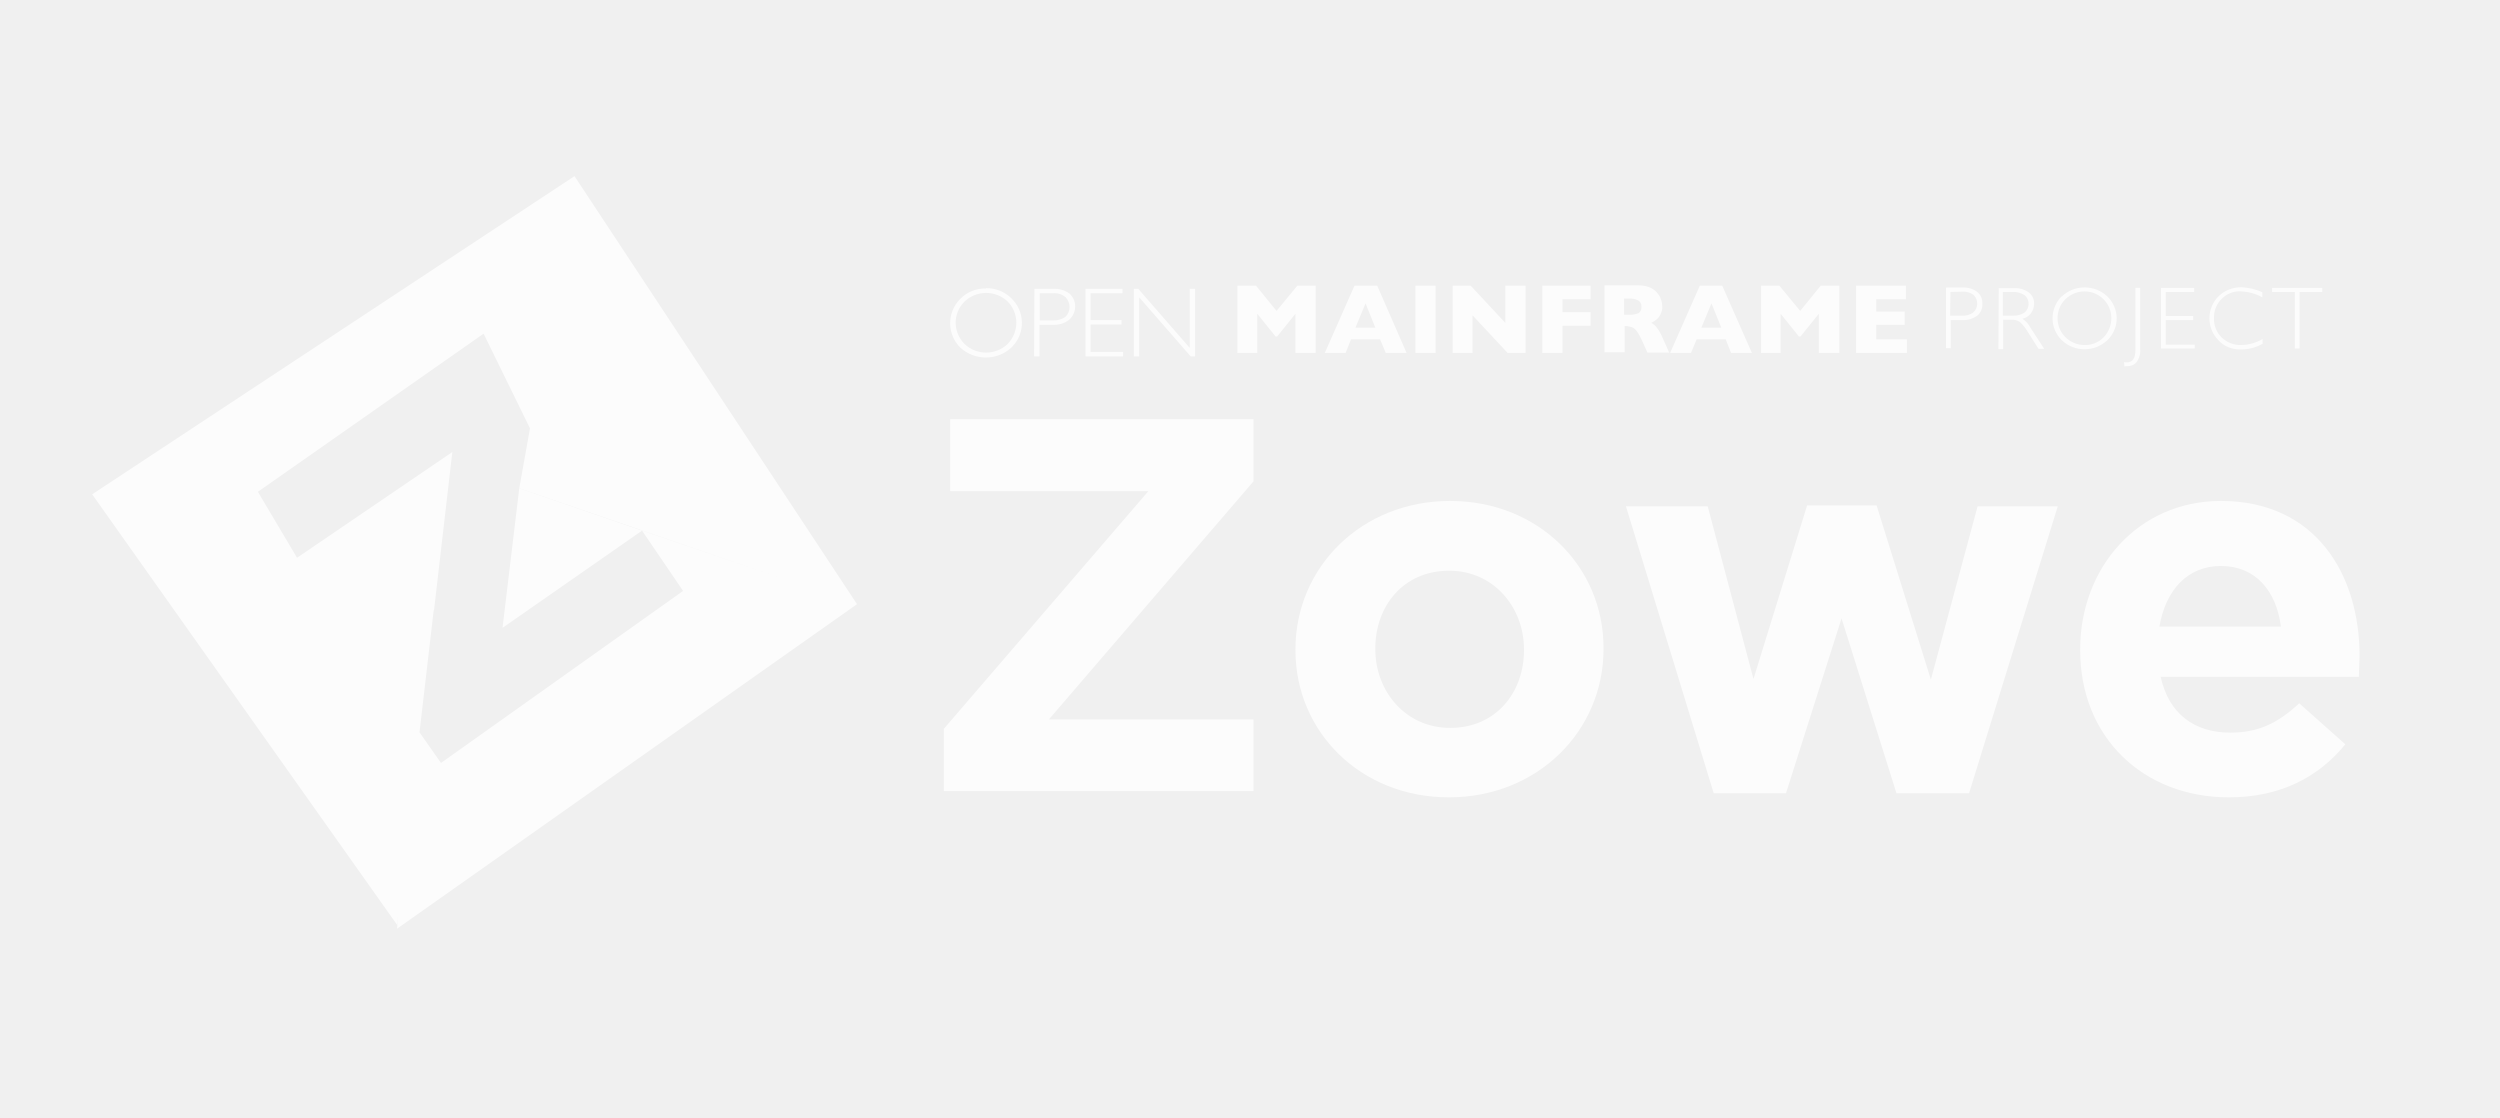
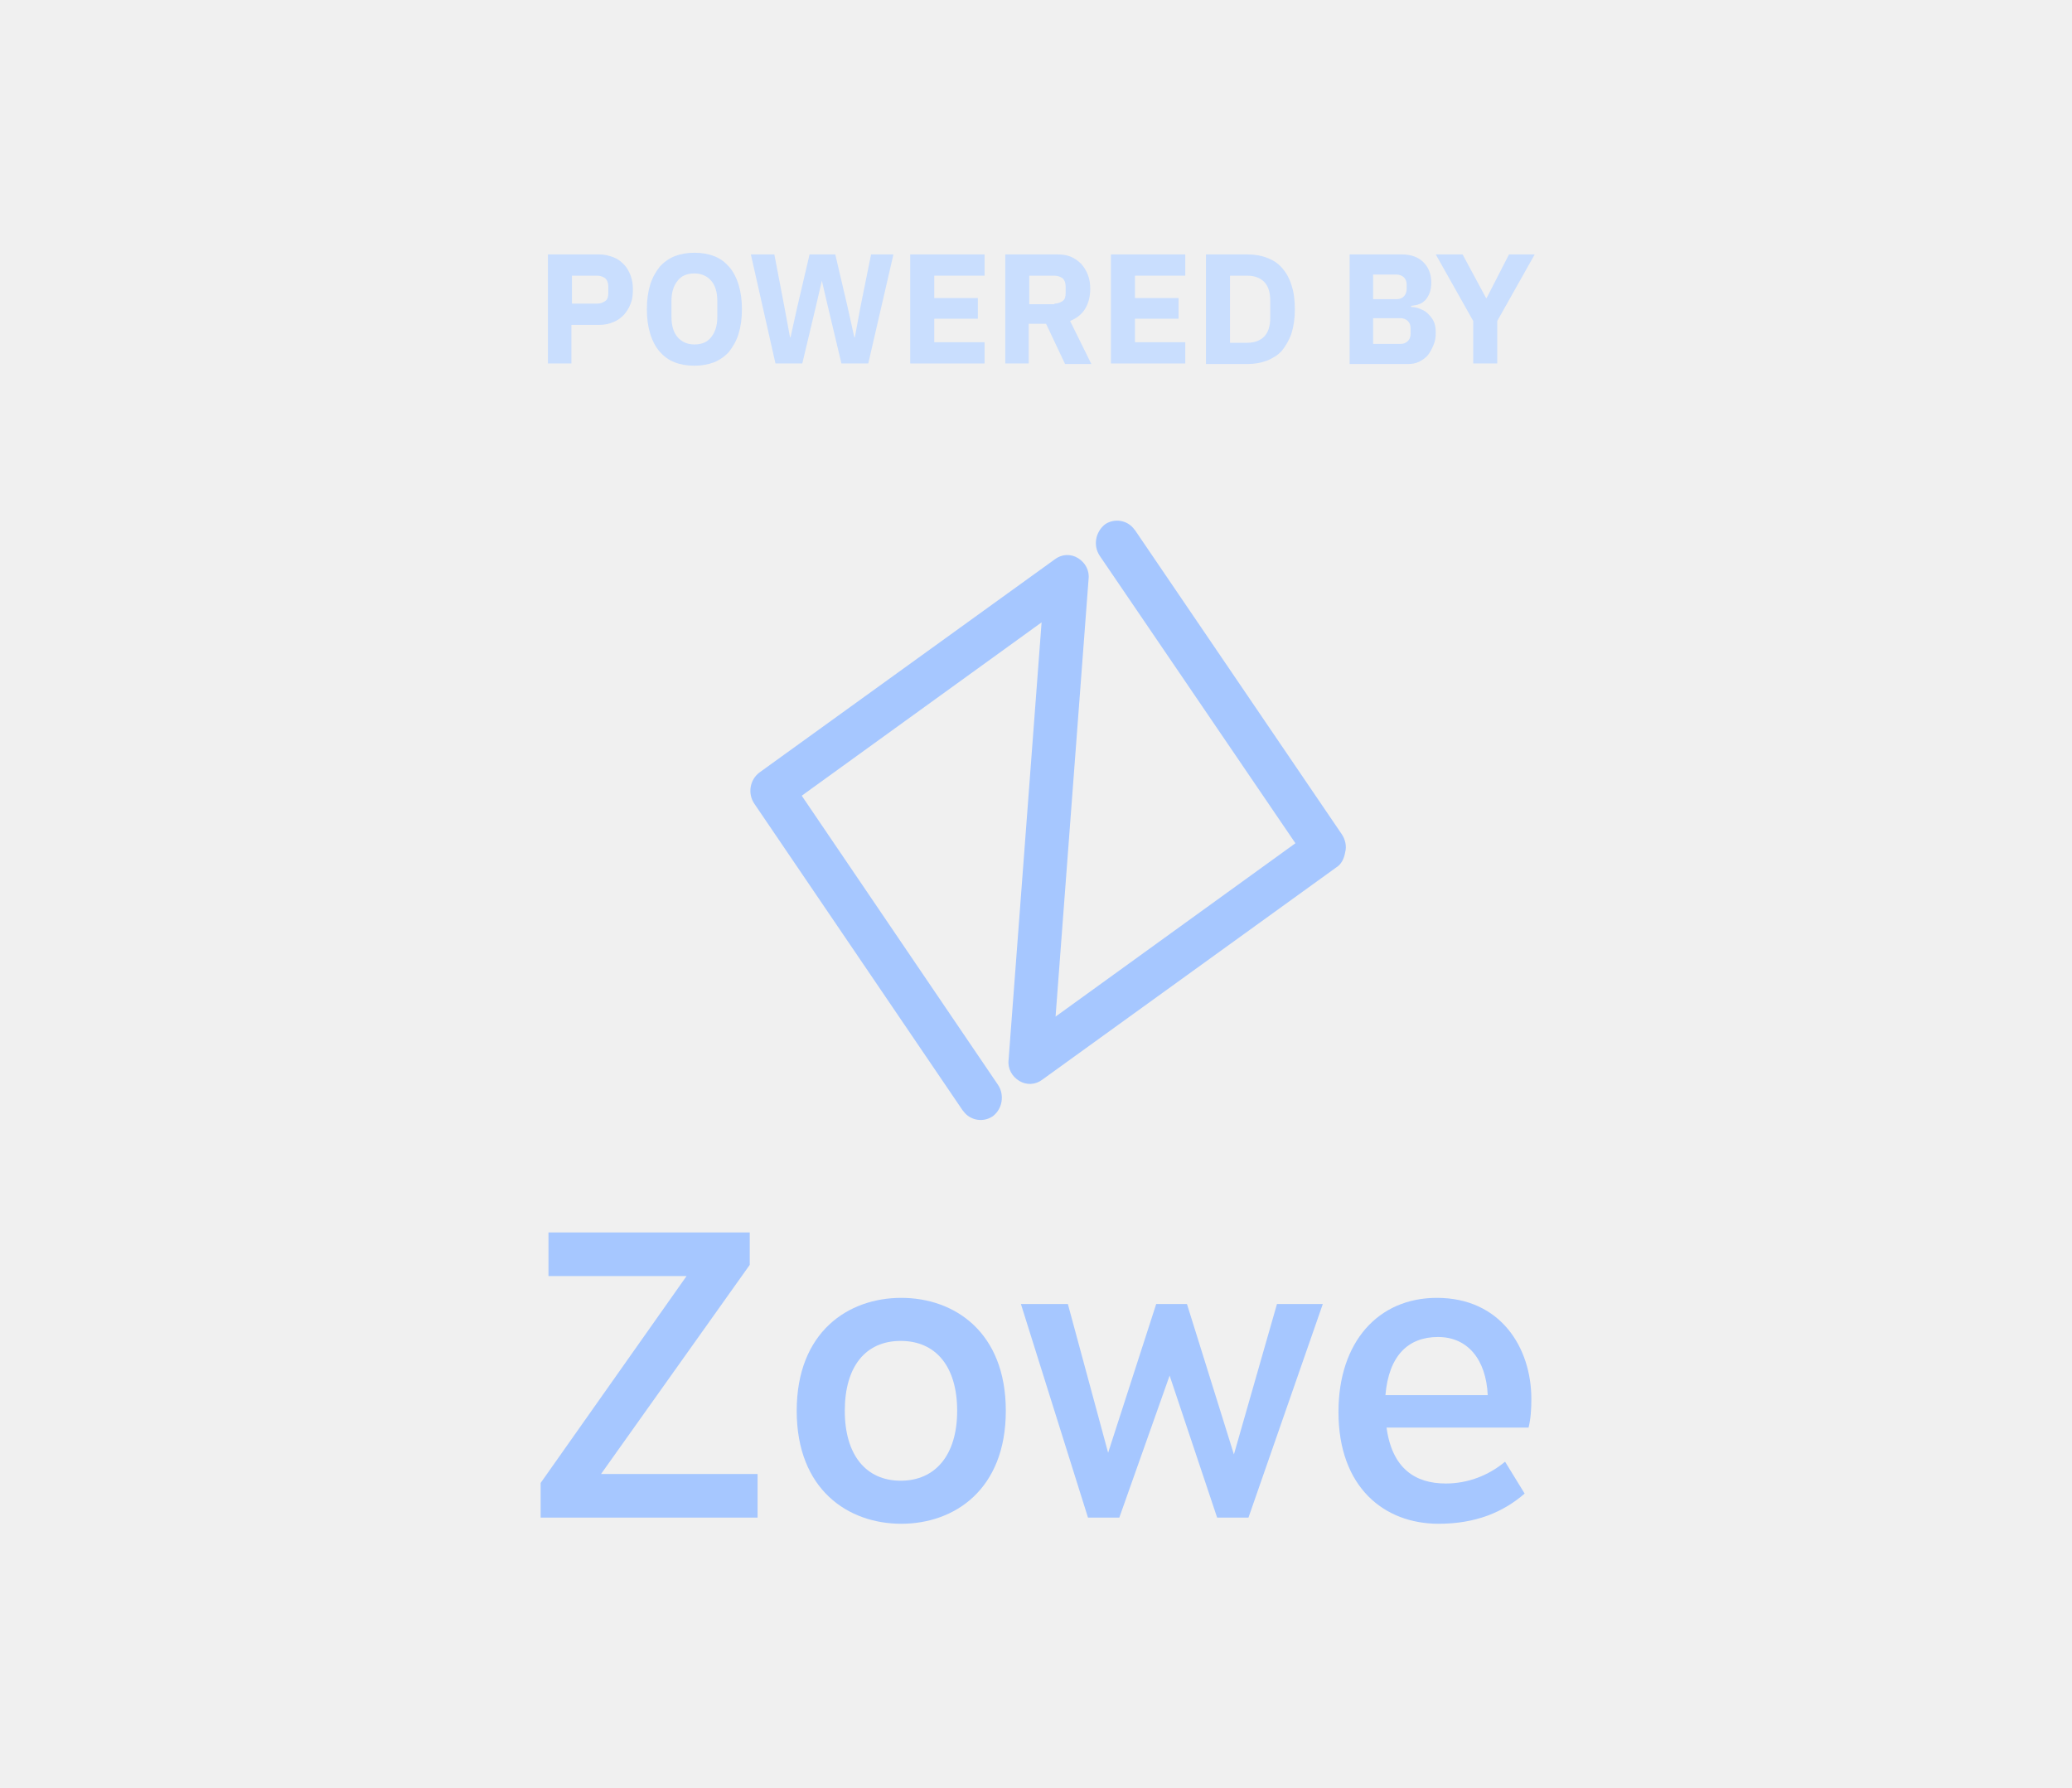
- <svg xmlns="http://www.w3.org/2000/svg" version="1.1" id="Layer_1" x="0px" y="0px" viewBox="0 0 792 353.9" style="enable-background:new 0 0 792 353.9;" xml:space="preserve">
+ <svg xmlns="http://www.w3.org/2000/svg" version="1.1" id="Layer_1" x="0px" y="0px" viewBox="0 0 370.6 319.7" style="enable-background:new 0 0 370.6 319.7;" xml:space="preserve">
  <style type="text/css">
- 	.st0{opacity:0.8;fill:none;}
- 	.st1{opacity:0.8;fill:#FFFFFF;}
+ 	.st0{fill:#001140;fill-opacity:0;}
+ 	.st1{fill:#A6C7FF;}
+ 	.st2{enable-background:new    ;}
+ 	.st3{fill:#C9DEFE;}
</style>
-   <path class="st0" d="M519.2,99.2c0.6-0.4,0.9-1.2,0.9-1.9v-0.1c0.1-0.8-0.3-1.6-1-2c-1-0.5-2.1-0.7-3.1-0.6h-1.3v5.1h1.4  C517.1,99.8,518.2,99.6,519.2,99.2z" />
-   <path class="st0" d="M641.5,99c1.5-1.3,1.7-3.6,0.4-5.1l-0.4-0.4c-1.1-0.7-2.4-1.1-3.8-1h-3.1v7.5h3.2  C639,100.1,640.3,99.7,641.5,99z" />
-   <path class="st0" d="M625.1,99.1c1.6-1.4,1.7-3.9,0.3-5.4c0,0,0,0,0,0c0,0,0,0,0,0l-0.2-0.2c-1-0.7-2.3-1.1-3.5-1l-3.8,0.1v7.7h3.6  C622.8,100.2,624.1,99.9,625.1,99.1z" />
-   <path class="st0" d="M459.1,180.8c-14.6,0-23.4,11.3-23.4,24.6v0.3c0,13.3,9.6,24.9,23.7,24.9c14.6,0,23.4-11.3,23.4-24.6v-0.3  C482.8,192.4,473.2,180.8,459.1,180.8z" />
-   <polygon class="st0" points="542.2,96.1 539,103.8 545.3,103.8 " />
-   <path class="st0" d="M337.5,100.4c1.8-1.6,1.9-4.4,0.2-6.1c-0.1-0.1-0.1-0.2-0.2-0.2c-1.1-0.8-2.5-1.3-3.8-1.2h-4.3v8.7h4  C334.9,101.6,336.3,101.2,337.5,100.4z" />
-   <path class="st0" d="M703.6,179.3c-10.6,0-17.5,7.6-19.5,19.2h38.5C721.1,187,714.4,179.3,703.6,179.3z" />
-   <polygon class="st0" points="432.6,96.1 429.5,103.8 435.8,103.8 " />
-   <path class="st0" d="M305.6,109c3.8,3.6,9.8,3.6,13.6,0c3.7-3.7,3.7-9.7,0-13.5c-3.8-3.6-9.8-3.6-13.6,0  C301.8,99.2,301.8,105.2,305.6,109C305.5,109,305.5,109,305.6,109L305.6,109z" />
-   <path class="st0" d="M666.4,106.9c3.3-3.3,3.3-8.7,0-12.1c-3.4-3.3-8.8-3.3-12.1,0c-3.3,3.3-3.3,8.7,0,12c0,0,0,0,0,0  c1.6,1.6,3.8,2.5,6.1,2.4v0C662.6,109.4,664.8,108.5,666.4,106.9z" />
-   <polygon class="st1" points="203.4,168.1 203.4,168.1 203.4,168.1 " />
-   <path class="st1" d="M617.9,101.4h3.7c1.7,0.1,3.4-0.4,4.8-1.4c1.1-0.9,1.7-2.3,1.6-3.8c0.1-1.4-0.5-2.8-1.6-3.7  c-1.3-1-3-1.5-4.6-1.4h-5.3v19.2h1.5V101.4z M617.9,92.5l3.8-0.1c1.3-0.1,2.5,0.3,3.5,1l0.2,0.2c0,0,0,0,0,0c1.4,1.6,1.3,4-0.3,5.4  c0,0,0,0,0,0c-1.1,0.8-2.4,1.1-3.7,1h-3.6L617.9,92.5z" />
-   <path class="st1" d="M634.5,101.3h2.7c1-0.1,1.9,0.2,2.7,0.7c1,0.9,1.9,2.1,2.6,3.3l3.3,5.2h1.8l-4.3-6.6c-0.6-1.2-1.5-2.2-2.6-2.9  c2.1-0.5,3.7-2.4,3.7-4.7c0.1-1.4-0.5-2.7-1.6-3.6c-1.4-1-3-1.5-4.7-1.4h-4.9l-0.1,19.3h1.5V101.3z M634.5,92.5h3.1  c1.3-0.1,2.6,0.3,3.8,1l0.4,0.4c1.3,1.5,1.1,3.8-0.4,5.1c-1.1,0.7-2.4,1.1-3.7,1h-3.2V92.5z" />
-   <path class="st1" d="M667.6,107.8l0.2-0.2c0,0,0.1-0.1,0.1-0.1c3.7-3.9,3.5-9.9-0.3-13.6c0,0,0,0,0,0c-4-3.8-10.4-3.8-14.4,0L653,94  l0,0c-3.7,3.9-3.7,10,0.2,13.8C657.2,111.6,663.5,111.6,667.6,107.8z M654.3,106.8c-3.3-3.3-3.3-8.7,0-12c0,0,0,0,0,0  c3.4-3.3,8.8-3.3,12.1,0c3.3,3.3,3.3,8.7,0,12.1c-1.6,1.6-3.8,2.5-6.1,2.4v0C658.1,109.3,655.9,108.4,654.3,106.8z" />
-   <path class="st1" d="M674,116c1.1,0,2.1-0.4,2.8-1.2c0.9-1.2,1.4-2.8,1.2-4.3V91.2h-1.5v19.7c0,2.6-0.9,3.9-2.7,3.9  c-0.3,0-0.6,0-0.9-0.1l0.1,1.4C673.4,116,673.7,116,674,116z" />
-   <polygon class="st1" points="695.3,109.2 686.1,109.2 686.1,101.4 694.8,101.4 694.8,100.1 686.1,100.1 686.1,92.5 695.1,92.5   695.1,91.2 684.6,91.2 684.6,110.4 695.3,110.4 " />
-   <path class="st1" d="M716.6,92.6L716.6,92.6C716.6,92.6,716.6,92.6,716.6,92.6L716.6,92.6z" />
-   <path class="st1" d="M710,110.7c2.4,0,4.7-0.6,6.8-1.8v-1.5c-2.1,1.2-4.4,1.9-6.8,1.9c-2.3,0.1-4.5-0.8-6.2-2.4  c-1.6-1.6-2.5-3.8-2.4-6.1c-0.1-2.3,0.8-4.5,2.4-6.1c1.6-1.6,3.7-2.5,6-2.4c2.4,0.1,4.8,0.7,6.9,1.9v-1.6c-2.1-1-4.4-1.5-6.7-1.6  c-2.7,0-5.2,1-7.1,2.8c0,0.1-0.1,0.1-0.1,0.1c0,0,0,0,0,0c0,0,0,0,0,0c-3.8,3.8-3.8,10.1,0,13.9C704.6,109.8,707.3,110.8,710,110.7z  " />
-   <polygon class="st1" points="727,110.4 728.5,110.4 728.5,92.5 735.7,92.5 735.7,91.2 719.8,91.2 719.8,92.5 727,92.5 " />
-   <polygon class="st1" points="416.8,111.8 416.8,90.5 411,90.5 404.4,98.5 397.9,90.5 392,90.5 392,111.8 398.3,111.8 398.3,99.4   404.1,106.6 404.6,106.6 410.4,99.4 410.4,111.8 " />
-   <path class="st1" d="M428,107.5h9.2l1.8,4.3h6.6l-9.3-21.3h-7.2l-9.4,21.3h6.6L428,107.5z M432.6,96.1l3.1,7.7h-6.3L432.6,96.1z" />
-   <rect x="448.4" y="90.5" class="st1" width="6.4" height="21.3" />
-   <polygon class="st1" points="466.5,99.9 477.6,111.8 483.3,111.8 483.3,90.5 476.9,90.5 476.9,102.3 465.9,90.5 460.2,90.5   460.2,111.8 466.5,111.8 " />
-   <polygon class="st1" points="495,103.2 503.9,103.2 503.9,98.9 495,98.9 495,94.8 503.9,94.8 503.9,90.5 488.6,90.5 488.6,111.8   495,111.8 " />
-   <path class="st1" d="M517.1,103.7c0.6,0.3,1.1,0.7,1.4,1.2c0.7,0.9,1.2,2,1.7,3l1.7,3.8h6.9l-2.1-4.7c-0.5-1.2-1.1-2.3-1.9-3.3  c-0.5-0.6-1-1.1-1.7-1.4c0.5-0.3,1.1-0.6,1.6-1c0.5-0.4,1-1,1.3-1.6c0.4-0.8,0.7-1.8,0.6-2.7c0-1-0.3-2-0.7-2.9  c-0.6-1.1-1.4-2-2.4-2.6c-1.3-0.8-2.8-1.1-4.3-1.1h-10.9v21.2h6.4v-8.3h0.7C515.9,103.4,516.6,103.5,517.1,103.7z M514.6,94.6h1.3  c1.1-0.1,2.2,0.1,3.1,0.6c0.7,0.4,1.1,1.2,1,2v0.1c0.1,0.7-0.3,1.5-0.9,1.9c-1,0.4-2.1,0.6-3.2,0.5h-1.4V94.6z" />
-   <path class="st1" d="M537.5,107.5h9.2l1.7,4.3h6.6l-9.4-21.3h-7.1l-9.4,21.3h6.6L537.5,107.5z M542.2,96.1l3.1,7.7H539L542.2,96.1z" />
-   <polygon class="st1" points="564.1,99.4 569.9,106.6 570.4,106.6 576.2,99.4 576.2,111.8 582.7,111.8 582.7,90.5 576.8,90.5   570.3,98.5 563.7,90.5 557.9,90.5 557.9,111.8 564.1,111.8 " />
-   <polygon class="st1" points="604.1,107.5 594.4,107.5 594.4,102.9 603.4,102.9 603.4,98.7 594.4,98.7 594.4,94.8 603.8,94.8   603.8,90.5 588,90.5 588,111.8 604.1,111.8 " />
-   <path class="st1" d="M320.4,110.1l0.3-0.3c0,0,0,0,0,0c4.2-4.3,4-11.2-0.3-15.3c-2.1-2.1-5.1-3.3-8.1-3.2v0.1c-3-0.1-5.9,1.1-8,3.2  l-0.2,0.2c-4.2,4.3-4.1,11.2,0.2,15.4C308.9,114.3,315.9,114.3,320.4,110.1z M305.6,95.5c3.8-3.6,9.8-3.6,13.6,0  c3.7,3.7,3.7,9.7,0,13.5c-3.8,3.6-9.8,3.6-13.6,0l0,0C301.8,105.2,301.8,99.2,305.6,95.5C305.6,95.5,305.6,95.5,305.6,95.5  L305.6,95.5z" />
-   <path class="st1" d="M329.3,102.9h4.1c1.9,0.1,3.8-0.4,5.3-1.6c2.3-2,2.6-5.6,0.5-7.9c-0.1-0.2-0.3-0.3-0.4-0.4  c-1.5-1.1-3.3-1.6-5.2-1.5h-5.9l-0.1,21.4h1.7V102.9z M329.4,92.9h4.3c1.4-0.1,2.7,0.3,3.8,1.2c0.1,0.1,0.2,0.1,0.2,0.2  c1.6,1.8,1.5,4.5-0.2,6.1c-1.2,0.8-2.6,1.2-4.1,1.1h-4L329.4,92.9z" />
-   <polygon class="st1" points="355.8,111.5 345.5,111.5 345.5,102.8 355.3,102.8 355.3,101.4 345.5,101.4 345.5,92.9 355.6,92.9   355.6,91.5 343.9,91.5 343.9,112.9 355.8,112.9 " />
-   <polygon class="st1" points="360.9,94.2 377.2,112.9 378.6,112.9 378.6,91.5 376.9,91.5 376.9,110.2 360.6,91.5 359.2,91.5   359.2,112.9 360.9,112.9 " />
-   <polygon class="st1" points="301,155.6 363.8,155.6 299,230.9 299,250.6 397.1,250.6 397.1,227.9 332.3,227.9 397.1,152.5   397.1,132.8 301,132.8 " />
-   <path class="st1" d="M459.4,158.7c-28.1,0-49,21-49,47v0.3c0,25.9,20.7,46.6,48.6,46.6c28.1,0,49-21,49-47v-0.3  C508,179.4,487.3,158.7,459.4,158.7z M482.8,206c0,13.3-8.8,24.6-23.4,24.6c-14.1,0-23.7-11.6-23.7-24.9v-0.3  c0-13.3,8.8-24.6,23.4-24.6c14.1,0,23.7,11.6,23.7,24.9V206z" />
-   <polygon class="st1" points="611.7,215.3 594.5,160.1 572.5,160.1 555.5,215.1 541,160.4 515.1,160.4 542.9,251.3 565.8,251.3   583.4,195.9 600.8,251.3 623.8,251.3 651.9,160.4 626.5,160.4 " />
-   <path class="st1" d="M747.5,207.7c0-25.6-13.8-49-43.9-49c-26.3,0-44.6,21.2-44.6,47v0.3c0,27.6,20,46.6,47.1,46.6  c16.3,0,28.4-6.4,36.9-16.8l-14.6-13c-7.1,6.6-13.3,9.3-21.9,9.3c-11.4,0-19.5-6.1-22-17.7h62.8  C747.3,212.1,747.5,209.7,747.5,207.7z M684.1,198.5c2-11.6,8.9-19.2,19.5-19.2c10.8,0,17.5,7.7,19,19.2H684.1z" />
-   <polygon class="st1" points="182,55.8 182,55.8 29.2,156.6 81.7,155.8 153.2,105.7 167.9,135.7 164.5,154.7 250.5,184.2   203.4,168.1 216.4,187.2 139.7,241.7 132.9,232 137.4,193.3 137.5,193.3 143.3,143.2 143.3,143.2 143.3,143.2 94.1,176.7   81.7,155.8 29.2,156.6 125.8,293 126.1,290 125.8,294.2 271.5,191.4 271.5,191.4 " />
-   <polygon class="st1" points="159.2,198.9 203.4,168.1 164.5,154.7 " />
+   <g>
+     <g id="Layer_1-2">
+       <rect x="0.2" class="st0" width="370.3" height="319.7" />
+       <polygon class="st1" points="107.5,263.6 135.5,263.6 135.5,271.4 96.7,271.4 96.7,265.2 122.8,228.2 98.1,228.2 98.1,220.4     134.1,220.4 134.1,226.2   " />
+       <path class="st1" d="M179.9,252.3c0,14.1-9.2,20.2-18.7,20.2s-18.7-6.1-18.7-20.2s9.2-20.2,18.7-20.2S179.9,238.2,179.9,252.3     M151.1,252.3c0,7.9,3.8,12.5,10,12.5s10.1-4.6,10.1-12.5s-3.8-12.5-10.1-12.5S151.1,244.4,151.1,252.3" />
+       <polygon class="st1" points="223.3,271.4 217.7,271.4 209.2,246 200.2,271.4 194.6,271.4 182.6,233.2 191,233.2 198.2,259.8     206.8,233.2 212.3,233.2 220.7,260.1 228.4,233.2 236.6,233.2   " />
+       <path class="st1" d="M273.9,250.2c0,1.7-0.1,3.5-0.5,5.1H248c1,7.3,5.1,10,10.6,10c3.9,0,7.6-1.4,10.6-3.9l3.5,5.7    c-3.8,3.3-8.7,5.4-15.4,5.4c-9.7,0-17.9-6.5-17.9-20c0-12.5,7.1-20.4,17.6-20.4C268.4,232.1,273.9,241,273.9,250.2L273.9,250.2z     M266.1,249.5c-0.3-6.4-3.6-10.4-8.9-10.4s-8.8,3.3-9.4,10.4H266.1z" />
+       <path class="st1" d="M238.9,155.2l-52.5,37.9c-1.2,0.9-2.8,1-4.1,0.2c-1.3-0.8-2.1-2.2-1.9-3.8l5.9-78.2l-42.9,31l35.1,51.7    c1.2,1.8,0.8,4.3-0.9,5.6c-1.7,1.2-4.1,0.8-5.3-0.9c0,0-0.1-0.1-0.1-0.1l-37.3-54.9c-1.2-1.8-0.8-4.3,1-5.6l52.8-38.1    c1.2-0.9,2.8-1,4.1-0.2c1.3,0.8,2.1,2.2,1.9,3.8l-5.9,78.2l42.9-31l-35-51.4c-1.2-1.8-0.8-4.2,0.9-5.6c1.7-1.2,4.1-0.8,5.3,0.9    c0,0,0.1,0.1,0.1,0.1l37,54.4c0.6,0.9,0.9,2.1,0.6,3.2C240.4,153.6,239.9,154.6,238.9,155.2" />
+       <g class="st2">
+         <path class="st3" d="M98,65V45.5h9.2c0.9,0,1.7,0.2,2.5,0.5s1.3,0.7,1.9,1.3c0.5,0.5,0.9,1.2,1.2,2c0.3,0.8,0.4,1.6,0.4,2.5     c0,0.9-0.1,1.8-0.4,2.5c-0.3,0.8-0.7,1.4-1.2,2c-0.5,0.5-1.1,1-1.9,1.3c-0.7,0.3-1.5,0.5-2.5,0.5h-5V65H98z M102.3,54.3h4.5     c0.6,0,1.1-0.2,1.5-0.5c0.4-0.3,0.5-0.8,0.5-1.4v-1.2c0-0.6-0.2-1.1-0.5-1.4c-0.4-0.3-0.9-0.5-1.5-0.5h-4.5V54.3z" />
+       </g>
+       <g class="st2">
+         <path class="st3" d="M124.2,65.4c-1.3,0-2.5-0.2-3.5-0.6c-1.1-0.4-2-1.1-2.7-1.9s-1.3-1.9-1.7-3.2c-0.4-1.3-0.6-2.7-0.6-4.4     c0-1.7,0.2-3.1,0.6-4.4c0.4-1.3,1-2.3,1.7-3.2c0.7-0.8,1.7-1.5,2.7-1.9c1.1-0.4,2.2-0.6,3.5-0.6s2.5,0.2,3.5,0.6     c1.1,0.4,2,1.1,2.7,1.9c0.7,0.8,1.3,1.9,1.7,3.2c0.4,1.3,0.6,2.7,0.6,4.4c0,1.7-0.2,3.1-0.6,4.4c-0.4,1.3-1,2.3-1.7,3.2     c-0.7,0.8-1.7,1.5-2.7,1.9C126.6,65.2,125.5,65.4,124.2,65.4z M124.2,61.6c1.3,0,2.3-0.4,3-1.3s1.1-2,1.1-3.6v-2.9     c0-1.6-0.4-2.8-1.1-3.6s-1.7-1.3-3-1.3s-2.3,0.4-3,1.3s-1.1,2-1.1,3.6v2.9c0,1.6,0.4,2.8,1.1,3.6S122.9,61.6,124.2,61.6z" />
+       </g>
+       <g class="st2">
+         <path class="st3" d="M138.7,65l-4.4-19.5h4.2l1.8,9.4l1,5.4h0.1l1.2-5.4l2.2-9.4h4.6l2.2,9.4l1.2,5.4h0.1l1-5.4l1.9-9.4h4     L155.3,65h-4.8L148,54.5l-1-4.3H147l-1,4.3L143.5,65H138.7z" />
+         <path class="st3" d="M162.8,65V45.5h13.3v3.8h-9v4h7.8V57h-7.8v4.2h9V65H162.8z" />
+         <path class="st3" d="M184.1,65h-4.3V45.5h9.3c0.9,0,1.7,0.1,2.4,0.4c0.7,0.3,1.3,0.7,1.9,1.3c0.5,0.6,0.9,1.2,1.2,2     s0.4,1.6,0.4,2.5c0,1.3-0.3,2.5-0.9,3.5c-0.6,1-1.5,1.7-2.7,2.2l3.8,7.7h-4.7l-3.4-7.2h-3.1V65z M188.6,54.3     c0.6,0,1.1-0.2,1.5-0.5c0.4-0.3,0.5-0.8,0.5-1.4v-1.2c0-0.6-0.2-1.1-0.5-1.4c-0.4-0.3-0.9-0.5-1.5-0.5h-4.5v5.1H188.6z" />
+         <path class="st3" d="M198.7,65V45.5H212v3.8h-9v4h7.8V57H203v4.2h9V65H198.7z" />
+         <path class="st3" d="M215.7,45.5h7.4c1.3,0,2.5,0.2,3.5,0.6c1.1,0.4,2,1,2.7,1.8c0.7,0.8,1.3,1.8,1.7,3.1     c0.4,1.2,0.6,2.6,0.6,4.3s-0.2,3-0.6,4.3c-0.4,1.2-1,2.2-1.7,3.1c-0.7,0.8-1.7,1.4-2.7,1.8c-1.1,0.4-2.2,0.6-3.5,0.6h-7.4V45.5z      M223.1,61.3c1.3,0,2.3-0.4,3-1.1c0.7-0.7,1.1-1.8,1.1-3.4v-3c0-1.6-0.4-2.7-1.1-3.4c-0.7-0.7-1.7-1.1-3-1.1H220v12H223.1z" />
+       </g>
+       <g class="st2">
+         <path class="st3" d="M241.3,45.5h9.5c1.6,0,2.9,0.5,3.8,1.4c0.9,0.9,1.4,2.1,1.4,3.6c0,0.7-0.1,1.4-0.3,1.9s-0.5,1-0.8,1.3     c-0.3,0.3-0.7,0.6-1.1,0.7c-0.4,0.2-0.9,0.2-1.4,0.3v0.2c0.5,0,1,0.1,1.5,0.3c0.5,0.2,1,0.4,1.4,0.8c0.4,0.4,0.8,0.8,1.1,1.4     c0.3,0.6,0.4,1.3,0.4,2.1c0,0.8-0.1,1.5-0.4,2.2c-0.3,0.7-0.6,1.3-1,1.8s-1,0.9-1.6,1.2c-0.6,0.3-1.3,0.4-2,0.4h-10.4V45.5z      M245.6,53.5h4.2c0.6,0,1-0.2,1.3-0.5c0.3-0.3,0.5-0.8,0.5-1.3v-0.8c0-0.6-0.2-1-0.5-1.3c-0.3-0.3-0.8-0.5-1.3-0.5h-4.2V53.5z      M245.6,61.5h4.9c0.6,0,1-0.2,1.3-0.5s0.5-0.7,0.5-1.3v-1c0-0.6-0.2-1-0.5-1.3c-0.3-0.3-0.8-0.5-1.3-0.5h-4.9V61.5z" />
+       </g>
+       <g class="st2">
+         <path class="st3" d="M263.5,65v-7.6l-6.7-11.9h4.8l4.2,7.8h0.1l4-7.8h4.6l-6.7,11.9V65H263.5z" />
+       </g>
+     </g>
+   </g>
</svg>
